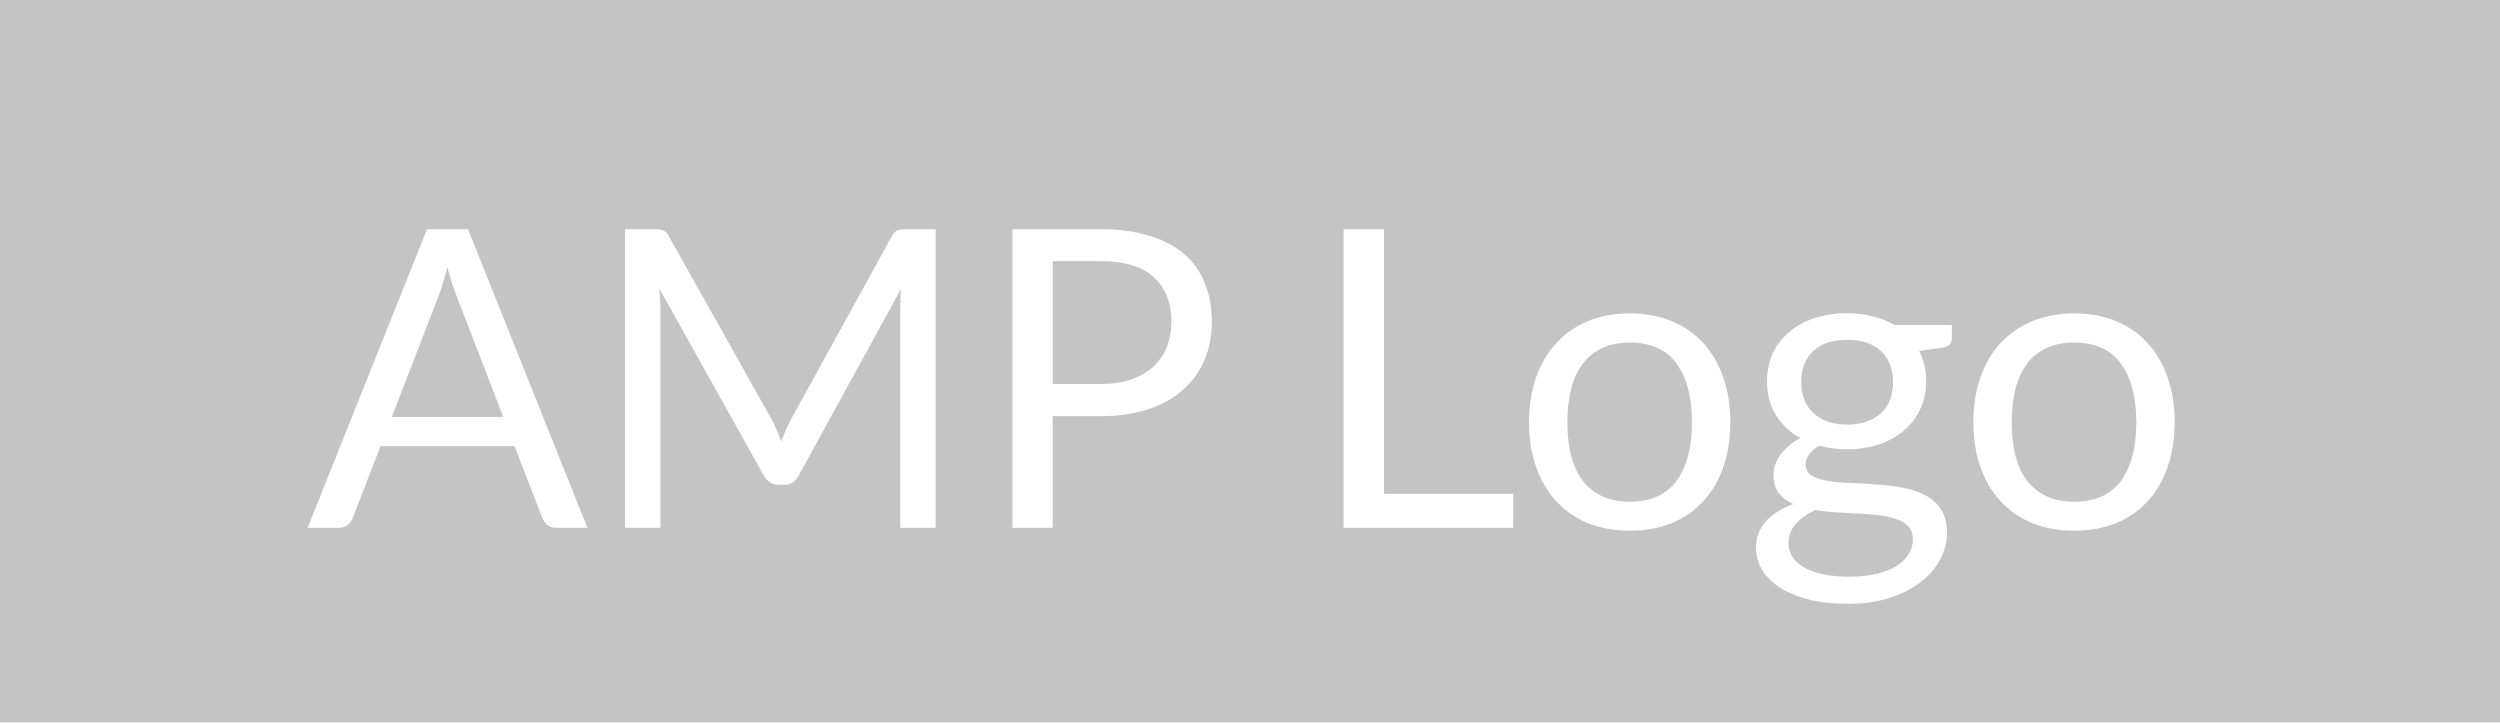
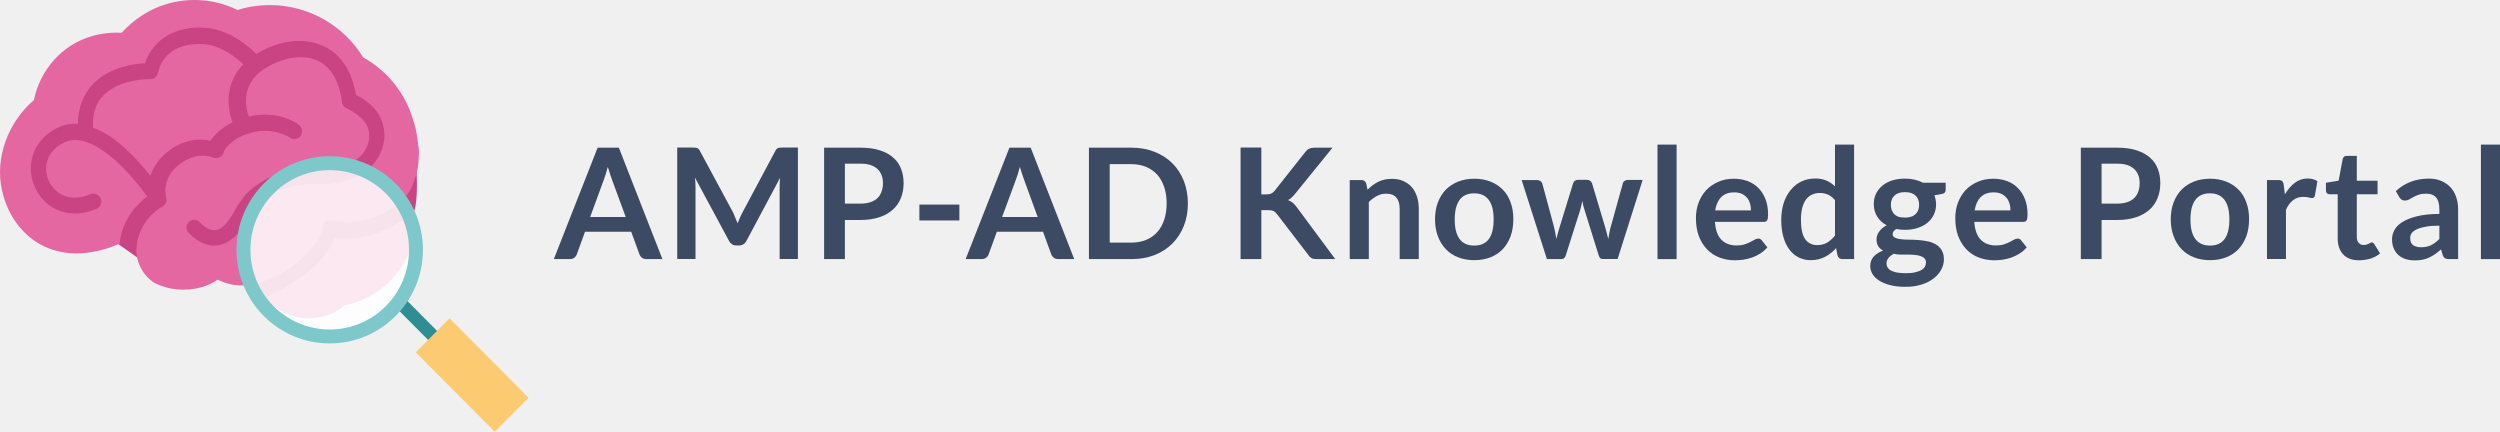
- <svg xmlns="http://www.w3.org/2000/svg" width="180" height="52" viewBox="0 0 180 52" fill="none">
-   <rect width="180" height="52" fill="#C4C4C4" />
-   <path d="M20.295 30H18.045C17.785 30 17.575 29.935 17.415 29.805C17.255 29.675 17.135 29.51 17.055 29.31L15.045 24.12H5.4L3.39 29.31C3.32 29.49 3.2 29.65 3.03 29.79C2.86 29.93 2.65 30 2.4 30H0.15L8.745 8.505H11.7L20.295 30ZM6.21 22.02H14.235L10.86 13.275C10.64 12.735 10.425 12.06 10.215 11.25C10.105 11.66 9.995 12.04 9.885 12.39C9.785 12.73 9.685 13.03 9.585 13.29L6.21 22.02ZM33.576 22.23C33.716 22.47 33.836 22.725 33.936 22.995C34.046 23.255 34.151 23.52 34.251 23.79C34.351 23.51 34.456 23.245 34.566 22.995C34.676 22.735 34.801 22.475 34.941 22.215L42.216 9C42.346 8.77 42.481 8.63 42.621 8.58C42.761 8.53 42.961 8.505 43.221 8.505H45.366V30H42.816V14.205C42.816 13.995 42.821 13.77 42.831 13.53C42.841 13.29 42.856 13.045 42.876 12.795L35.511 26.235C35.261 26.685 34.911 26.91 34.461 26.91H34.041C33.591 26.91 33.241 26.685 32.991 26.235L25.461 12.75C25.491 13.01 25.511 13.265 25.521 13.515C25.541 13.765 25.551 13.995 25.551 14.205V30H23.001V8.505H25.146C25.406 8.505 25.606 8.53 25.746 8.58C25.886 8.63 26.021 8.77 26.151 9L33.576 22.23ZM53.793 21.96V30H50.898V8.505H57.243C58.603 8.505 59.783 8.665 60.783 8.985C61.793 9.295 62.628 9.74 63.288 10.32C63.948 10.9 64.438 11.6 64.758 12.42C65.088 13.24 65.253 14.155 65.253 15.165C65.253 16.165 65.078 17.08 64.728 17.91C64.378 18.74 63.863 19.455 63.183 20.055C62.513 20.655 61.678 21.125 60.678 21.465C59.678 21.795 58.533 21.96 57.243 21.96H53.793ZM53.793 19.65H57.243C58.073 19.65 58.803 19.54 59.433 19.32C60.073 19.1 60.608 18.795 61.038 18.405C61.468 18.005 61.793 17.53 62.013 16.98C62.233 16.43 62.343 15.825 62.343 15.165C62.343 13.795 61.918 12.725 61.068 11.955C60.228 11.185 58.953 10.8 57.243 10.8H53.793V19.65ZM77.649 27.555H86.949V30H74.739V8.505H77.649V27.555ZM95.352 14.565C96.462 14.565 97.462 14.75 98.352 15.12C99.252 15.49 100.012 16.015 100.632 16.695C101.262 17.375 101.742 18.2 102.072 19.17C102.412 20.13 102.582 21.205 102.582 22.395C102.582 23.595 102.412 24.675 102.072 25.635C101.742 26.595 101.262 27.415 100.632 28.095C100.012 28.775 99.252 29.3 98.352 29.67C97.462 30.03 96.462 30.21 95.352 30.21C94.242 30.21 93.237 30.03 92.337 29.67C91.447 29.3 90.687 28.775 90.057 28.095C89.427 27.415 88.942 26.595 88.602 25.635C88.262 24.675 88.092 23.595 88.092 22.395C88.092 21.205 88.262 20.13 88.602 19.17C88.942 18.2 89.427 17.375 90.057 16.695C90.687 16.015 91.447 15.49 92.337 15.12C93.237 14.75 94.242 14.565 95.352 14.565ZM95.352 28.125C96.852 28.125 97.972 27.625 98.712 26.625C99.452 25.615 99.822 24.21 99.822 22.41C99.822 20.6 99.452 19.19 98.712 18.18C97.972 17.17 96.852 16.665 95.352 16.665C94.592 16.665 93.932 16.795 93.372 17.055C92.812 17.315 92.342 17.69 91.962 18.18C91.592 18.67 91.312 19.275 91.122 19.995C90.942 20.705 90.852 21.51 90.852 22.41C90.852 23.31 90.942 24.115 91.122 24.825C91.312 25.535 91.592 26.135 91.962 26.625C92.342 27.105 92.812 27.475 93.372 27.735C93.932 27.995 94.592 28.125 95.352 28.125ZM110.987 14.55C111.647 14.55 112.262 14.625 112.832 14.775C113.412 14.915 113.937 15.125 114.407 15.405H118.532V16.395C118.532 16.725 118.322 16.935 117.902 17.025L116.177 17.265C116.517 17.915 116.687 18.64 116.687 19.44C116.687 20.18 116.542 20.855 116.252 21.465C115.972 22.065 115.577 22.58 115.067 23.01C114.567 23.44 113.967 23.77 113.267 24C112.577 24.23 111.817 24.345 110.987 24.345C110.277 24.345 109.607 24.26 108.977 24.09C108.657 24.29 108.412 24.505 108.242 24.735C108.082 24.965 108.002 25.19 108.002 25.41C108.002 25.77 108.147 26.045 108.437 26.235C108.727 26.415 109.112 26.545 109.592 26.625C110.072 26.705 110.617 26.755 111.227 26.775C111.837 26.795 112.457 26.83 113.087 26.88C113.727 26.92 114.352 26.995 114.962 27.105C115.572 27.215 116.117 27.395 116.597 27.645C117.077 27.895 117.462 28.24 117.752 28.68C118.042 29.12 118.187 29.69 118.187 30.39C118.187 31.04 118.022 31.67 117.692 32.28C117.372 32.89 116.907 33.43 116.297 33.9C115.687 34.38 114.942 34.76 114.062 35.04C113.182 35.33 112.187 35.475 111.077 35.475C109.967 35.475 108.992 35.365 108.152 35.145C107.322 34.925 106.632 34.63 106.082 34.26C105.532 33.89 105.117 33.46 104.837 32.97C104.567 32.49 104.432 31.985 104.432 31.455C104.432 30.705 104.667 30.07 105.137 29.55C105.617 29.02 106.272 28.6 107.102 28.29C106.672 28.09 106.327 27.825 106.067 27.495C105.817 27.155 105.692 26.705 105.692 26.145C105.692 25.925 105.732 25.7 105.812 25.47C105.892 25.23 106.012 24.995 106.172 24.765C106.342 24.535 106.547 24.315 106.787 24.105C107.027 23.895 107.307 23.71 107.627 23.55C106.877 23.13 106.287 22.575 105.857 21.885C105.437 21.185 105.227 20.37 105.227 19.44C105.227 18.7 105.367 18.03 105.647 17.43C105.937 16.82 106.337 16.305 106.847 15.885C107.357 15.455 107.962 15.125 108.662 14.895C109.372 14.665 110.147 14.55 110.987 14.55ZM115.727 30.825C115.727 30.445 115.622 30.14 115.412 29.91C115.202 29.68 114.917 29.505 114.557 29.385C114.197 29.255 113.782 29.16 113.312 29.1C112.842 29.04 112.347 29 111.827 28.98C111.307 28.95 110.777 28.92 110.237 28.89C109.697 28.86 109.182 28.805 108.692 28.725C108.122 28.995 107.657 29.325 107.297 29.715C106.947 30.105 106.772 30.57 106.772 31.11C106.772 31.45 106.857 31.765 107.027 32.055C107.207 32.355 107.477 32.61 107.837 32.82C108.197 33.04 108.647 33.21 109.187 33.33C109.737 33.46 110.382 33.525 111.122 33.525C111.842 33.525 112.487 33.46 113.057 33.33C113.627 33.2 114.107 33.015 114.497 32.775C114.897 32.535 115.202 32.25 115.412 31.92C115.622 31.59 115.727 31.225 115.727 30.825ZM110.987 22.575C111.527 22.575 112.002 22.5 112.412 22.35C112.832 22.2 113.182 21.99 113.462 21.72C113.742 21.45 113.952 21.13 114.092 20.76C114.232 20.38 114.302 19.965 114.302 19.515C114.302 18.585 114.017 17.845 113.447 17.295C112.887 16.745 112.067 16.47 110.987 16.47C109.917 16.47 109.097 16.745 108.527 17.295C107.967 17.845 107.687 18.585 107.687 19.515C107.687 19.965 107.757 20.38 107.897 20.76C108.047 21.13 108.262 21.45 108.542 21.72C108.822 21.99 109.167 22.2 109.577 22.35C109.987 22.5 110.457 22.575 110.987 22.575ZM127.344 14.565C128.454 14.565 129.454 14.75 130.344 15.12C131.244 15.49 132.004 16.015 132.624 16.695C133.254 17.375 133.734 18.2 134.064 19.17C134.404 20.13 134.574 21.205 134.574 22.395C134.574 23.595 134.404 24.675 134.064 25.635C133.734 26.595 133.254 27.415 132.624 28.095C132.004 28.775 131.244 29.3 130.344 29.67C129.454 30.03 128.454 30.21 127.344 30.21C126.234 30.21 125.229 30.03 124.329 29.67C123.439 29.3 122.679 28.775 122.049 28.095C121.419 27.415 120.934 26.595 120.594 25.635C120.254 24.675 120.084 23.595 120.084 22.395C120.084 21.205 120.254 20.13 120.594 19.17C120.934 18.2 121.419 17.375 122.049 16.695C122.679 16.015 123.439 15.49 124.329 15.12C125.229 14.75 126.234 14.565 127.344 14.565ZM127.344 28.125C128.844 28.125 129.964 27.625 130.704 26.625C131.444 25.615 131.814 24.21 131.814 22.41C131.814 20.6 131.444 19.19 130.704 18.18C129.964 17.17 128.844 16.665 127.344 16.665C126.584 16.665 125.924 16.795 125.364 17.055C124.804 17.315 124.334 17.69 123.954 18.18C123.584 18.67 123.304 19.275 123.114 19.995C122.934 20.705 122.844 21.51 122.844 22.41C122.844 23.31 122.934 24.115 123.114 24.825C123.304 25.535 123.584 26.135 123.954 26.625C124.334 27.105 124.804 27.475 125.364 27.735C125.924 27.995 126.584 28.125 127.344 28.125Z" transform="translate(22 8)" fill="white" />
+ <svg xmlns="http://www.w3.org/2000/svg" width="359" height="62" viewBox="0 0 359 62" fill="none">
+   <path d="M15.589 15.999H13.289C13.034 15.999 12.812 15.931 12.659 15.812C12.489 15.676 12.369 15.522 12.301 15.335L11.108 12.067H4.481L3.288 15.335C3.237 15.505 3.118 15.659 2.948 15.795C2.777 15.931 2.556 15.999 2.317 15.999H4.15958e-06L6.287 -2.07766e-06H9.337L15.589 15.999ZM5.214 9.957H10.325L8.365 4.629C8.28 4.391 8.178 4.119 8.076 3.796C7.974 3.472 7.871 3.132 7.752 2.757C7.65 3.132 7.548 3.489 7.445 3.813C7.343 4.136 7.241 4.425 7.156 4.664L5.214 9.957Z" transform="translate(79.5312 21.207)" fill="#3C4A63" />
+   <path d="M8.348 10.11C8.451 10.365 8.553 10.621 8.672 10.876C8.774 10.604 8.877 10.348 8.996 10.093C9.115 9.838 9.217 9.582 9.354 9.344L14.09 0.477C14.141 0.357 14.209 0.272 14.278 0.204C14.346 0.136 14.414 0.085 14.482 0.068C14.567 0.034 14.652 0.017 14.738 0.017C14.84 0.017 14.942 2.07766e-06 15.078 2.07766e-06H17.327V15.999H14.704V5.668C14.704 5.481 14.704 5.259 14.72 5.038C14.738 4.817 14.755 4.578 14.772 4.34L9.933 13.412C9.814 13.616 9.677 13.786 9.507 13.889C9.337 13.991 9.115 14.059 8.894 14.059H8.485C8.246 14.059 8.042 14.008 7.871 13.889C7.701 13.769 7.548 13.616 7.445 13.412L2.539 4.306C2.573 4.544 2.59 4.783 2.607 5.021C2.624 5.259 2.624 5.463 2.624 5.668V15.999H4.15958e-06V2.07766e-06H2.249C2.385 2.07766e-06 2.505 -2.07842e-06 2.59 0.017C2.692 0.017 2.777 0.051 2.845 0.068C2.93 0.102 2.999 0.153 3.067 0.204C3.135 0.272 3.203 0.357 3.254 0.477L8.042 9.361C8.127 9.599 8.229 9.855 8.348 10.11Z" transform="translate(97.25 21.1899)" fill="#3C4A63" />
+   <path d="M2.982 10.365V15.999H2.07979e-06V-2.07766e-06H5.214C6.287 -2.07766e-06 7.207 0.119 7.991 0.374C8.774 0.63 9.422 0.97 9.933 1.43C10.444 1.872 10.819 2.417 11.057 3.047C11.296 3.676 11.415 4.357 11.415 5.106C11.415 5.872 11.279 6.587 11.023 7.234C10.768 7.88 10.376 8.442 9.865 8.902C9.354 9.361 8.706 9.736 7.923 9.991C7.139 10.246 6.236 10.382 5.196 10.382H2.982V10.365ZM2.982 8.034H5.214C5.759 8.034 6.236 7.965 6.645 7.829C7.054 7.693 7.394 7.489 7.65 7.251C7.923 6.995 8.11 6.689 8.246 6.314C8.383 5.94 8.451 5.549 8.451 5.089C8.451 4.664 8.383 4.272 8.246 3.932C8.11 3.591 7.905 3.285 7.65 3.047C7.377 2.808 7.054 2.621 6.645 2.485C6.236 2.349 5.759 2.298 5.214 2.298H2.982V8.034Z" transform="translate(118.343 21.207)" fill="#3C4A63" />
+   <path d="M0 -2.07766e-06H5.742V2.281H0V-2.07766e-06Z" transform="translate(132.024 29.377)" fill="#3C4A63" />
+   <path d="M15.589 15.999H13.289C13.034 15.999 12.812 15.931 12.659 15.812C12.489 15.676 12.369 15.522 12.301 15.335L11.108 12.067H4.481L3.288 15.335C3.237 15.505 3.118 15.659 2.948 15.795C2.777 15.931 2.556 15.999 2.317 15.999H0L6.287 -2.07766e-06H9.337L15.589 15.999ZM5.231 9.957H10.342L8.4 4.629C8.314 4.391 8.212 4.119 8.11 3.796C8.008 3.472 7.905 3.132 7.786 2.757C7.684 3.132 7.582 3.489 7.48 3.813C7.377 4.136 7.275 4.425 7.19 4.664L5.231 9.957Z" transform="translate(138.669 21.207)" fill="#3C4A63" />
+   <path d="M14.209 7.999C14.209 9.174 14.022 10.246 13.63 11.233C13.238 12.22 12.693 13.055 11.977 13.769C11.262 14.484 10.41 15.029 9.422 15.42C8.417 15.812 7.326 15.999 6.117 15.999H4.15958e-06V-2.07766e-06H6.117C7.326 -2.07766e-06 8.434 0.204 9.422 0.596C10.41 0.987 11.279 1.532 11.977 2.247C12.693 2.944 13.238 3.796 13.63 4.783C14.005 5.753 14.209 6.825 14.209 7.999ZM11.16 7.999C11.16 7.114 11.04 6.332 10.802 5.634C10.563 4.936 10.223 4.34 9.797 3.864C9.354 3.387 8.825 3.013 8.212 2.757C7.582 2.502 6.883 2.366 6.099 2.366H2.982V13.633H6.099C6.883 13.633 7.582 13.497 8.212 13.242C8.843 12.986 9.371 12.612 9.797 12.135C10.24 11.659 10.563 11.063 10.802 10.365C11.04 9.65 11.16 8.868 11.16 7.999Z" transform="translate(156.371 21.207)" fill="#3C4A63" />
+   <path d="M2.999 6.723H3.697C3.97 6.723 4.208 6.689 4.396 6.604C4.583 6.519 4.736 6.4 4.873 6.229L9.286 0.647C9.473 0.408 9.66 0.238 9.865 0.153C10.069 0.068 10.325 0.017 10.632 0.017H13.204L7.803 6.672C7.633 6.876 7.462 7.046 7.309 7.2C7.156 7.336 6.985 7.455 6.815 7.54C7.054 7.625 7.275 7.761 7.48 7.914C7.667 8.085 7.871 8.289 8.042 8.527L13.596 16.016H10.955C10.597 16.016 10.342 15.965 10.171 15.863C10.001 15.761 9.848 15.624 9.729 15.42L5.196 9.514C5.043 9.327 4.89 9.191 4.702 9.106C4.515 9.021 4.259 8.987 3.919 8.987H2.982V16.016H-8.31917e-06V2.07766e-06H2.982V6.723H2.999Z" transform="translate(178.146 21.1899)" fill="#3C4A63" />
+   <path d="M-8.31917e-06 11.523V0.17H1.67C2.027 0.17 2.249 0.34 2.368 0.664L2.556 1.566C2.777 1.328 3.033 1.123 3.288 0.919C3.544 0.732 3.816 0.562 4.089 0.426C4.379 0.289 4.685 0.17 5.009 0.102C5.333 0.034 5.691 -4.15532e-06 6.065 -4.15532e-06C6.679 -4.15532e-06 7.241 0.102 7.718 0.323C8.195 0.545 8.604 0.834 8.928 1.208C9.251 1.583 9.49 2.042 9.66 2.57C9.831 3.098 9.916 3.676 9.916 4.306V11.523H7.173V4.306C7.173 3.608 7.02 3.081 6.696 2.689C6.372 2.315 5.895 2.128 5.248 2.128C4.771 2.128 4.328 2.23 3.919 2.451C3.51 2.672 3.118 2.962 2.743 3.319V11.523H-8.31917e-06Z" transform="translate(193.82 25.6836)" fill="#3C4A63" />
+   <path d="M5.639 0C6.491 0 7.258 0.136 7.957 0.408C8.655 0.681 9.234 1.072 9.729 1.566C10.223 2.059 10.597 2.672 10.853 3.404C11.126 4.119 11.245 4.936 11.245 5.821C11.245 6.723 11.109 7.54 10.853 8.255C10.58 8.97 10.206 9.599 9.729 10.11C9.234 10.621 8.655 11.012 7.957 11.284C7.258 11.557 6.491 11.693 5.639 11.693C4.788 11.693 4.021 11.557 3.322 11.284C2.624 11.012 2.027 10.621 1.55 10.11C1.056 9.599 0.682 8.987 0.409 8.255C0.136 7.54 -4.15958e-06 6.723 -4.15958e-06 5.821C-4.15958e-06 4.936 0.136 4.119 0.409 3.404C0.682 2.689 1.056 2.076 1.55 1.566C2.045 1.072 2.641 0.681 3.322 0.408C4.021 0.136 4.788 0 5.639 0ZM5.639 9.599C6.577 9.599 7.292 9.276 7.735 8.646C8.195 8.017 8.417 7.08 8.417 5.855C8.417 4.63 8.195 3.693 7.735 3.064C7.275 2.434 6.577 2.093 5.639 2.093C4.685 2.093 3.97 2.417 3.51 3.064C3.05 3.71 2.828 4.647 2.828 5.855C2.828 7.08 3.05 8 3.51 8.629C3.97 9.276 4.668 9.599 5.639 9.599Z" transform="translate(206.07 25.6665)" fill="#3C4A63" />
+   <path d="M-4.15958e-06 0.034H2.164C2.368 0.034 2.539 0.085 2.692 0.17C2.828 0.272 2.913 0.391 2.965 0.528L4.6 6.587C4.685 6.927 4.754 7.251 4.822 7.557C4.873 7.88 4.924 8.187 4.975 8.51C5.06 8.187 5.145 7.88 5.231 7.557C5.316 7.234 5.418 6.91 5.52 6.587L7.394 0.494C7.445 0.34 7.531 0.221 7.667 0.136C7.803 0.034 7.957 4.15532e-06 8.127 4.15532e-06H9.337C9.541 4.15532e-06 9.694 0.051 9.831 0.136C9.967 0.238 10.052 0.357 10.103 0.494L11.96 6.689C12.063 7.012 12.148 7.319 12.216 7.608C12.301 7.914 12.369 8.204 12.438 8.51C12.489 8.187 12.54 7.88 12.608 7.557C12.676 7.234 12.744 6.91 12.846 6.57L14.533 0.511C14.567 0.357 14.652 0.238 14.806 0.153C14.942 0.051 15.112 0.017 15.3 0.017H17.378L13.784 11.37H11.586C11.347 11.37 11.177 11.199 11.075 10.876L9.03 4.323C8.962 4.102 8.911 3.898 8.843 3.676C8.791 3.455 8.74 3.251 8.706 3.03C8.655 3.251 8.621 3.472 8.57 3.693C8.519 3.915 8.451 4.136 8.4 4.357L6.321 10.893C6.219 11.216 6.014 11.386 5.725 11.386H3.629L-4.15958e-06 0.034Z" transform="translate(218.508 25.8198)" fill="#3C4A63" />
+   <path d="M2.743 2.07766e-06V16.442H-4.15958e-06V2.07766e-06H2.743Z" transform="translate(238.016 20.7646)" fill="#3C4A63" />
+   <path d="M5.452 0C6.168 0 6.832 0.119 7.428 0.34C8.025 0.562 8.553 0.902 8.979 1.345C9.422 1.787 9.746 2.315 10.001 2.962C10.24 3.591 10.359 4.323 10.359 5.14C10.359 5.344 10.342 5.515 10.325 5.651C10.308 5.787 10.274 5.889 10.223 5.974C10.171 6.059 10.103 6.11 10.035 6.144C9.95 6.178 9.848 6.195 9.729 6.195H2.726C2.811 7.353 3.118 8.221 3.663 8.765C4.208 9.31 4.941 9.582 5.827 9.582C6.27 9.582 6.645 9.531 6.968 9.429C7.292 9.327 7.565 9.208 7.803 9.089C8.042 8.97 8.246 8.851 8.434 8.748C8.621 8.646 8.791 8.595 8.962 8.595C9.064 8.595 9.166 8.612 9.251 8.663C9.337 8.714 9.405 8.765 9.456 8.851L10.257 9.855C9.95 10.212 9.609 10.502 9.234 10.74C8.86 10.978 8.468 11.165 8.059 11.318C7.65 11.455 7.224 11.557 6.815 11.625C6.389 11.676 5.98 11.71 5.588 11.71C4.805 11.71 4.072 11.574 3.39 11.318C2.709 11.063 2.113 10.672 1.619 10.161C1.124 9.65 0.716 9.021 0.426 8.255C0.136 7.506 0 6.621 0 5.634C0 4.851 0.119 4.136 0.375 3.455C0.63 2.774 0.988 2.179 1.448 1.668C1.925 1.157 2.487 0.766 3.169 0.46C3.851 0.153 4.6 0 5.452 0ZM5.503 1.957C4.702 1.957 4.089 2.179 3.629 2.638C3.186 3.081 2.896 3.727 2.76 4.544H7.905C7.905 4.187 7.854 3.864 7.769 3.54C7.667 3.234 7.531 2.944 7.326 2.723C7.122 2.485 6.883 2.298 6.577 2.162C6.27 2.025 5.912 1.957 5.503 1.957Z" transform="translate(243.536 25.6665)" fill="#3C4A63" />
+   <path d="M8.791 16.442C8.434 16.442 8.212 16.271 8.093 15.948L7.871 14.859C7.633 15.131 7.394 15.369 7.122 15.573C6.866 15.795 6.577 15.965 6.287 16.118C5.997 16.271 5.674 16.39 5.316 16.476C4.975 16.561 4.6 16.595 4.208 16.595C3.595 16.595 3.016 16.459 2.505 16.203C1.993 15.948 1.55 15.573 1.176 15.08C0.801 14.586 0.511 13.991 0.307 13.259C0.102 12.544 4.15958e-06 11.71 4.15958e-06 10.774C4.15958e-06 9.94 0.119 9.157 0.341 8.425C0.562 7.71 0.903 7.08 1.329 6.553C1.755 6.025 2.266 5.6 2.862 5.31C3.459 5.021 4.14 4.868 4.873 4.868C5.503 4.868 6.048 4.97 6.508 5.174C6.951 5.378 7.36 5.651 7.718 5.991V2.07766e-06H10.461V16.442H8.791ZM5.145 14.433C5.708 14.433 6.202 14.314 6.594 14.076C6.985 13.837 7.36 13.497 7.718 13.072V7.982C7.411 7.608 7.071 7.336 6.713 7.183C6.355 7.029 5.946 6.944 5.537 6.944C5.128 6.944 4.754 7.029 4.413 7.183C4.072 7.336 3.799 7.574 3.561 7.88C3.322 8.187 3.152 8.595 3.016 9.072C2.896 9.548 2.828 10.127 2.828 10.774C2.828 11.438 2.879 11.999 2.982 12.459C3.084 12.918 3.237 13.293 3.442 13.582C3.646 13.871 3.885 14.076 4.174 14.212C4.464 14.365 4.788 14.433 5.145 14.433Z" transform="translate(255.786 20.7646)" fill="#3C4A63" />
+   <path d="M5.009 4.15532e-06C5.503 4.15532e-06 5.946 0.051 6.389 0.153C6.815 0.255 7.207 0.391 7.565 0.596H10.836V1.617C10.836 1.787 10.785 1.923 10.7 2.008C10.614 2.111 10.461 2.179 10.24 2.213L9.217 2.4C9.286 2.587 9.354 2.791 9.388 3.013C9.422 3.234 9.456 3.455 9.456 3.693C9.456 4.255 9.337 4.766 9.115 5.208C8.894 5.668 8.587 6.042 8.178 6.366C7.786 6.689 7.309 6.927 6.764 7.097C6.219 7.268 5.639 7.353 4.992 7.353C4.566 7.353 4.14 7.319 3.748 7.234C3.39 7.455 3.22 7.693 3.22 7.965C3.22 8.204 3.322 8.357 3.544 8.476C3.748 8.578 4.038 8.663 4.379 8.697C4.719 8.748 5.111 8.765 5.554 8.765C5.997 8.765 6.44 8.782 6.9 8.816C7.36 8.851 7.803 8.919 8.246 9.004C8.689 9.089 9.064 9.242 9.422 9.446C9.78 9.65 10.035 9.923 10.257 10.263C10.461 10.604 10.58 11.046 10.58 11.591C10.58 12.101 10.461 12.578 10.206 13.055C9.95 13.531 9.592 13.957 9.132 14.314C8.655 14.688 8.093 14.978 7.411 15.199C6.73 15.42 5.963 15.539 5.077 15.539C4.208 15.539 3.459 15.454 2.828 15.284C2.198 15.114 1.67 14.893 1.244 14.62C0.835 14.348 0.511 14.025 0.307 13.667C0.102 13.31 4.15958e-06 12.935 4.15958e-06 12.544C4.15958e-06 12.016 0.17 11.574 0.494 11.199C0.818 10.842 1.278 10.553 1.84 10.331C1.567 10.178 1.329 9.974 1.159 9.719C0.988 9.463 0.903 9.123 0.903 8.714C0.903 8.544 0.937 8.374 0.988 8.187C1.039 7.999 1.142 7.829 1.261 7.642C1.38 7.455 1.533 7.302 1.721 7.131C1.908 6.978 2.13 6.825 2.368 6.706C1.789 6.4 1.346 5.991 1.005 5.463C0.682 4.953 0.511 4.34 0.511 3.642C0.511 3.081 0.63 2.57 0.852 2.128C1.073 1.668 1.397 1.294 1.789 0.97C2.198 0.647 2.675 0.408 3.22 0.238C3.765 0.085 4.362 4.15532e-06 5.009 4.15532e-06ZM8.008 12.033C8.008 11.812 7.94 11.625 7.803 11.472C7.667 11.318 7.497 11.216 7.258 11.131C7.037 11.046 6.764 10.995 6.457 10.961C6.151 10.927 5.827 10.91 5.486 10.91C5.145 10.91 4.788 10.91 4.43 10.91C4.072 10.91 3.714 10.876 3.373 10.791C3.067 10.961 2.811 11.165 2.624 11.386C2.436 11.625 2.334 11.88 2.334 12.187C2.334 12.391 2.385 12.578 2.487 12.748C2.59 12.918 2.743 13.072 2.965 13.191C3.186 13.31 3.459 13.412 3.816 13.48C4.157 13.548 4.583 13.582 5.094 13.582C5.605 13.582 6.048 13.548 6.406 13.463C6.781 13.378 7.088 13.276 7.326 13.14C7.565 13.003 7.735 12.833 7.854 12.646C7.957 12.459 8.008 12.255 8.008 12.033ZM5.009 5.6C5.35 5.6 5.639 5.549 5.895 5.463C6.151 5.378 6.355 5.242 6.525 5.089C6.696 4.919 6.815 4.732 6.9 4.51C6.985 4.289 7.02 4.034 7.02 3.761C7.02 3.2 6.849 2.757 6.508 2.434C6.168 2.111 5.674 1.94 4.992 1.94C4.311 1.94 3.816 2.111 3.476 2.434C3.135 2.757 2.965 3.2 2.965 3.761C2.965 4.034 2.999 4.272 3.084 4.51C3.169 4.732 3.288 4.936 3.459 5.106C3.629 5.276 3.833 5.395 4.089 5.498C4.379 5.549 4.685 5.6 5.009 5.6Z" transform="translate(268.564 25.6494)" fill="#3C4A63" />
+   <path d="M5.469 0C6.185 0 6.849 0.119 7.445 0.34C8.042 0.562 8.57 0.902 8.996 1.345C9.439 1.787 9.763 2.315 10.018 2.962C10.257 3.591 10.376 4.323 10.376 5.14C10.376 5.344 10.359 5.515 10.342 5.651C10.325 5.787 10.291 5.889 10.24 5.974C10.188 6.059 10.12 6.11 10.052 6.144C9.967 6.178 9.865 6.195 9.746 6.195H2.726C2.811 7.353 3.118 8.221 3.663 8.765C4.208 9.31 4.941 9.582 5.827 9.582C6.27 9.582 6.645 9.531 6.968 9.429C7.292 9.327 7.565 9.208 7.803 9.089C8.042 8.97 8.246 8.851 8.434 8.748C8.621 8.646 8.791 8.595 8.962 8.595C9.064 8.595 9.166 8.612 9.251 8.663C9.337 8.714 9.405 8.765 9.456 8.851L10.257 9.855C9.95 10.212 9.609 10.502 9.234 10.74C8.86 10.978 8.468 11.165 8.059 11.318C7.65 11.455 7.224 11.557 6.815 11.625C6.389 11.676 5.98 11.71 5.588 11.71C4.805 11.71 4.072 11.574 3.39 11.318C2.709 11.063 2.113 10.672 1.619 10.161C1.124 9.65 0.716 9.021 0.426 8.255C0.136 7.506 -4.15958e-06 6.621 -4.15958e-06 5.634C-4.15958e-06 4.851 0.119 4.136 0.375 3.455C0.63 2.774 0.988 2.179 1.448 1.668C1.925 1.157 2.487 0.766 3.169 0.46C3.85 0.153 4.617 0 5.469 0ZM5.52 1.957C4.719 1.957 4.106 2.179 3.646 2.638C3.203 3.081 2.913 3.727 2.777 4.544H7.923C7.923 4.187 7.871 3.864 7.786 3.54C7.684 3.234 7.548 2.944 7.343 2.723C7.139 2.485 6.9 2.298 6.594 2.162C6.287 2.025 5.929 1.957 5.52 1.957Z" transform="translate(280.78 25.6665)" fill="#3C4A63" />
+   <path d="M2.982 10.365V15.999H4.15958e-06V-2.07766e-06H5.214C6.287 -2.07766e-06 7.207 0.119 7.991 0.374C8.774 0.63 9.422 0.97 9.933 1.43C10.444 1.872 10.819 2.417 11.057 3.047C11.296 3.676 11.415 4.357 11.415 5.106C11.415 5.872 11.279 6.587 11.023 7.234C10.768 7.88 10.376 8.442 9.865 8.902C9.354 9.361 8.706 9.736 7.923 9.991C7.156 10.246 6.236 10.382 5.196 10.382H2.982V10.365ZM2.982 8.034H5.214C5.759 8.034 6.236 7.965 6.645 7.829C7.054 7.693 7.394 7.489 7.65 7.251C7.923 6.995 8.11 6.689 8.246 6.314C8.383 5.957 8.451 5.549 8.451 5.089C8.451 4.664 8.383 4.272 8.246 3.932C8.11 3.591 7.905 3.285 7.65 3.047C7.377 2.808 7.054 2.621 6.645 2.485C6.236 2.349 5.759 2.298 5.214 2.298H2.982V8.034Z" transform="translate(298.806 21.207)" fill="#3C4A63" />
+   <path d="M5.639 0C6.491 0 7.258 0.136 7.957 0.408C8.655 0.681 9.234 1.072 9.729 1.566C10.223 2.059 10.597 2.672 10.853 3.404C11.126 4.119 11.245 4.936 11.245 5.821C11.245 6.723 11.109 7.54 10.853 8.255C10.58 8.97 10.206 9.599 9.729 10.11C9.234 10.621 8.655 11.012 7.957 11.284C7.258 11.557 6.491 11.693 5.639 11.693C4.788 11.693 4.021 11.557 3.322 11.284C2.624 11.012 2.027 10.621 1.55 10.11C1.056 9.599 0.682 8.987 0.409 8.255C0.136 7.54 -8.31917e-06 6.723 -8.31917e-06 5.821C-8.31917e-06 4.936 0.136 4.119 0.409 3.404C0.682 2.689 1.056 2.076 1.55 1.566C2.045 1.072 2.641 0.681 3.322 0.408C4.004 0.136 4.788 0 5.639 0ZM5.639 9.599C6.577 9.599 7.292 9.276 7.735 8.646C8.195 8.017 8.417 7.08 8.417 5.855C8.417 4.63 8.195 3.693 7.735 3.064C7.275 2.434 6.577 2.093 5.639 2.093C4.685 2.093 3.97 2.417 3.51 3.064C3.05 3.71 2.828 4.647 2.828 5.855C2.828 7.08 3.05 8 3.51 8.629C3.97 9.259 4.668 9.599 5.639 9.599Z" transform="translate(311.721 25.6665)" fill="#3C4A63" />
+   <path d="M8.31917e-06 11.574V0.221H1.602C1.874 0.221 2.079 0.272 2.181 0.374C2.283 0.477 2.368 0.647 2.402 0.902L2.573 2.281C2.982 1.583 3.459 1.021 4.004 0.613C4.549 0.204 5.162 -2.07766e-06 5.844 -2.07766e-06C6.406 -2.07766e-06 6.866 0.136 7.241 0.391L6.883 2.434C6.866 2.57 6.815 2.655 6.747 2.723C6.679 2.774 6.577 2.808 6.44 2.808C6.321 2.808 6.185 2.774 5.98 2.723C5.793 2.672 5.537 2.638 5.214 2.638C4.651 2.638 4.157 2.791 3.748 3.115C3.339 3.421 2.999 3.881 2.726 4.493V11.557H8.31917e-06V11.574Z" transform="translate(325.538 25.6323)" fill="#3C4A63" />
+   <path d="M4.753 14.995C3.765 14.995 3.016 14.723 2.488 14.161C1.959 13.599 1.687 12.833 1.687 11.846V5.515H0.528C0.375 5.515 0.256 5.463 0.153 5.378C0.051 5.276 0 5.14 0 4.953V3.864L1.823 3.557L2.402 0.46C2.436 0.306 2.505 0.204 2.607 0.119C2.709 0.034 2.845 2.07766e-06 3.016 2.07766e-06H4.43V3.574H7.411V5.515H4.43V11.659C4.43 12.016 4.515 12.289 4.702 12.493C4.89 12.697 5.111 12.799 5.418 12.799C5.588 12.799 5.725 12.782 5.844 12.731C5.963 12.68 6.065 12.646 6.151 12.612C6.236 12.561 6.304 12.527 6.372 12.493C6.44 12.459 6.508 12.425 6.577 12.425C6.662 12.425 6.73 12.442 6.781 12.493C6.832 12.527 6.883 12.595 6.951 12.68L7.769 14.008C7.377 14.348 6.917 14.586 6.389 14.757C5.844 14.91 5.316 14.995 4.753 14.995Z" transform="translate(334.006 22.3813)" fill="#3C4A63" />
+   <path d="M9.456 11.557H8.229C7.974 11.557 7.769 11.523 7.616 11.438C7.462 11.352 7.36 11.199 7.275 10.961L7.037 10.161C6.747 10.416 6.474 10.638 6.185 10.842C5.912 11.029 5.622 11.199 5.333 11.335C5.043 11.472 4.719 11.574 4.396 11.642C4.055 11.71 3.697 11.744 3.288 11.744C2.811 11.744 2.368 11.676 1.959 11.557C1.55 11.421 1.21 11.233 0.92 10.978C0.63 10.723 0.409 10.399 0.239 10.008C0.068 9.616 -8.31917e-06 9.174 -8.31917e-06 8.663C-8.31917e-06 8.238 0.119 7.812 0.341 7.387C0.562 6.961 0.937 6.587 1.465 6.246C1.993 5.906 2.692 5.634 3.561 5.412C4.43 5.191 5.52 5.072 6.798 5.072V4.408C6.798 3.642 6.645 3.081 6.321 2.706C5.997 2.332 5.537 2.162 4.924 2.162C4.481 2.162 4.106 2.213 3.816 2.315C3.527 2.417 3.271 2.536 3.05 2.655C2.828 2.791 2.624 2.893 2.453 2.996C2.266 3.098 2.062 3.149 1.84 3.149C1.653 3.149 1.499 3.098 1.363 3.013C1.227 2.91 1.124 2.791 1.039 2.655L0.545 1.787C1.857 0.596 3.425 4.15532e-06 5.282 4.15532e-06C5.946 4.15532e-06 6.542 0.102 7.054 0.323C7.582 0.545 8.008 0.851 8.383 1.225C8.74 1.617 9.013 2.076 9.2 2.621C9.388 3.166 9.49 3.744 9.49 4.391V11.557H9.456ZM4.14 9.855C4.413 9.855 4.685 9.838 4.924 9.787C5.162 9.736 5.384 9.667 5.588 9.565C5.793 9.463 5.997 9.344 6.202 9.191C6.389 9.038 6.594 8.868 6.798 8.663V6.757C5.997 6.757 5.333 6.808 4.805 6.91C4.276 7.012 3.833 7.131 3.51 7.302C3.186 7.455 2.948 7.642 2.811 7.846C2.675 8.051 2.607 8.289 2.607 8.527C2.607 9.004 2.743 9.361 3.033 9.565C3.305 9.736 3.68 9.855 4.14 9.855Z" transform="translate(343.496 25.6494)" fill="#3C4A63" />
+   <path d="M2.743 2.07766e-06V16.442H1.66383e-05V2.07766e-06H2.743Z" transform="translate(356.257 20.7646)" fill="#3C4A63" />
+   <path d="M12.267 31.181L17.157 34.636L31.826 36.44L35.012 39.963H43.173L51.249 33.938L56.02 28.1C56.02 28.1 57.008 27.896 56.684 21.394C56.292 14.808 49.682 8.936 49.682 8.936L42.526 1.174L29.39 2.07766e-06L18.98 1.174L7.002 8.936L-1.0399e-06 19.59V26.875L5.214 31.896L13.136 29.002L12.267 31.181Z" transform="translate(3.11719 2.73584)" fill="#CA4382" />
+   <path d="M19.747 1.208C16.714 3.319 13.289 4.187 9.95 3.796C9.711 4.493 9.251 5.446 8.314 6.536C6.525 8.731 3.731 10.689 0 12.34C2.027 14.774 5.282 15.948 8.553 15.012C9.643 14.706 10.649 14.144 11.432 13.446C11.824 13.361 12.284 13.293 12.676 13.14C18.435 11.421 22.132 5.804 21.433 -4.15532e-06C21.041 0.443 20.377 0.817 19.747 1.208Z" transform="translate(38.0615 30.3765)" fill="#E567A1" />
+   <path d="M59.904 19.756C59.819 19.058 59.665 18.275 59.444 17.56C59.444 17.475 59.359 17.407 59.359 17.322C58.2 13.322 55.542 10.105 52.135 8.233C48.642 2.514 41.793 -0.464 34.961 1.187C34.722 1.272 34.501 1.34 34.177 1.425C34.177 1.425 34.177 1.425 34.092 1.425C31.059 -0.056 27.481 -0.447 23.988 0.557C21.348 1.34 19.167 2.838 17.463 4.71C16.066 4.625 14.584 4.795 13.187 5.187C8.842 6.446 5.724 10.122 4.872 14.361C1.294 17.424 -0.801 22.513 0.289 27.364C1.771 33.951 7.99 38.887 17.071 35.04C17.071 35.125 17.071 35.125 17.156 35.193C17.463 31.432 19.797 29.236 21.126 28.215C18.792 24.93 13.272 18.581 9.234 20.454C6.593 21.713 6.201 24.13 6.985 25.934C7.837 27.806 9.932 29.151 12.965 27.892C13.51 27.653 14.209 27.892 14.447 28.521C14.686 29.066 14.447 29.781 13.834 30.002C9.489 31.806 6.133 29.611 4.974 26.785C3.731 23.96 4.514 20.13 8.314 18.326C9.098 17.935 10.018 17.696 11.193 17.782C11.193 15.433 11.977 13.475 13.442 11.978C15.776 9.629 19.201 9.152 20.82 9.084C21.978 5.629 25.249 3.672 29.526 3.995C31.775 4.148 33.717 5.255 35.114 6.276C35.813 6.821 36.443 7.365 36.818 7.757C39.305 6.191 42.798 5.255 45.763 6.344C47.79 7.042 50.278 8.846 51.13 13.629C52.22 14.173 54.401 15.501 55.014 17.935C55.474 19.654 55.099 21.611 53.924 23.177C52.918 24.59 50.738 26.309 46.461 26.462C46.376 26.462 46.376 26.462 46.308 26.462C46.223 26.462 38.453 25.679 35.659 31.244C35.506 31.551 35.353 31.874 35.199 32.112C34.194 33.764 33.104 34.7 31.86 35.091C31.621 35.176 31.4 35.176 31.161 35.244C28.759 35.483 27.123 33.44 27.038 33.372C26.646 32.895 26.732 32.198 27.192 31.806C27.652 31.415 28.35 31.5 28.742 31.959C28.742 31.959 29.747 33.134 30.923 33.049C31.86 32.964 32.78 31.959 33.717 30.223C34.109 29.44 34.654 28.742 35.199 28.028C36.75 26.309 38.931 25.134 41.571 24.573C43.974 24.028 46.086 24.181 46.546 24.266C49.886 24.113 51.436 22.939 52.22 21.917C52.918 20.896 53.225 19.722 52.918 18.633C52.373 16.59 49.818 15.654 49.818 15.569C49.426 15.416 49.119 15.092 49.119 14.633C48.659 11.348 47.33 9.305 45.149 8.523C42.423 7.586 38.845 8.914 36.903 10.718C34.654 12.914 35.353 15.739 35.744 16.743C39.782 15.722 42.815 17.765 42.9 17.918C43.446 18.309 43.514 19.007 43.207 19.483C42.815 20.028 42.117 20.113 41.657 19.79C41.571 19.705 39.169 18.139 35.983 19.092C35.676 19.177 35.438 19.245 35.199 19.33C32.797 20.267 32.098 21.764 32.098 21.917C32.013 22.224 31.792 22.462 31.485 22.615C31.178 22.768 30.872 22.7 30.548 22.615C30.395 22.53 28.214 21.679 25.726 23.637C23.154 25.594 23.784 28.266 23.869 28.334C24.023 28.879 23.784 29.423 23.324 29.662C23.171 29.747 19.831 31.534 19.593 35.687C19.508 37.491 20.377 39.448 22.165 40.623C24.193 41.644 26.595 41.882 28.929 41.252C29.781 41.014 30.565 40.623 31.264 40.163C32.507 40.793 33.904 41.099 35.301 40.946C37.005 40.946 39.425 39.772 40.038 39.465C42.525 38.053 43.922 36.64 44.774 35.619C46.172 34.053 46.325 32.878 46.325 32.725C46.325 32.419 46.478 32.096 46.717 31.857C46.955 31.619 47.33 31.619 47.654 31.619C50.755 32.317 53.873 31.619 56.667 29.662C57.996 28.726 59.001 27.551 59.461 25.985C59.699 25.287 59.665 25.424 59.836 24.76C60.074 24.113 60.159 22.479 60.159 21.747C60.142 21.203 60.023 20.726 59.904 19.756Z" fill="#E567A1" />
+   <path d="M15.939 0.025C12.446 -0.214 9.959 1.284 9.328 4.178C9.175 4.722 8.715 5.114 8.17 5.046C8.085 5.046 3.893 4.96 1.559 7.326C0.469 8.416 -0.077 9.913 0.009 11.786C0.009 11.871 0.009 11.939 0.009 12.024C1.559 12.569 3.348 13.675 5.29 15.632C6.449 16.721 7.471 17.981 8.238 18.917C8.63 17.828 9.328 16.568 10.725 15.462C13.213 13.505 15.547 13.59 16.859 13.896C17.404 13.113 18.341 12.092 20.045 11.224C19.261 9.267 18.886 5.658 21.595 2.918C20.607 1.982 18.426 0.195 15.939 0.025Z" transform="translate(13.3486 6.31934)" fill="#E567A1" />
+   <path d="M0.27 1.57C1.701 2.999 3.115 4.429 4.546 5.876C5.381 6.71 6.676 5.416 5.841 4.582C4.41 3.153 2.996 1.723 1.564 0.276C0.73 -0.575 -0.565 0.736 0.27 1.57Z" transform="translate(56.8916 42.8994)" fill="#2F8E94" />
+   <path d="M16.203 11.403L11.347 16.288L0 4.885L2.385 2.485L4.856 2.07766e-06L16.203 11.403Z" transform="translate(59.6992 45.7119)" fill="#FCCB71" />
+   <path opacity="0.85" d="M24.21 12.118C24.21 15.352 22.95 18.382 20.667 20.68C19.764 21.582 18.741 22.331 17.6 22.909C15.879 23.777 14.039 24.22 12.097 24.22C7.531 24.22 3.39 21.684 1.312 17.616C0.869 16.765 0.545 15.863 0.324 14.944C0.102 14.025 0 13.072 0 12.101C0 10.978 0.153 9.872 0.46 8.799C0.92 7.148 1.721 5.651 2.828 4.323C5.145 1.566 8.519 -4.15532e-06 12.114 -4.15532e-06C14.056 -4.15532e-06 15.896 0.443 17.617 1.328C21.263 3.2 23.716 6.723 24.159 10.791C24.176 11.233 24.21 11.676 24.21 12.118Z" transform="translate(35.4209 23.9087)" fill="white" />
+   <path d="M24.773 12.442C24.773 19.318 19.218 24.884 12.386 24.884C5.537 24.884 -2.07979e-06 19.318 -2.07979e-06 12.442C-2.07979e-06 5.566 5.554 -2.07766e-06 12.386 -2.07766e-06C19.235 -2.07766e-06 24.773 5.566 24.773 12.442Z" transform="translate(34.9609 23.4321)" stroke="#7EC8CC" stroke-width="2" stroke-miterlimit="10" />
</svg>
